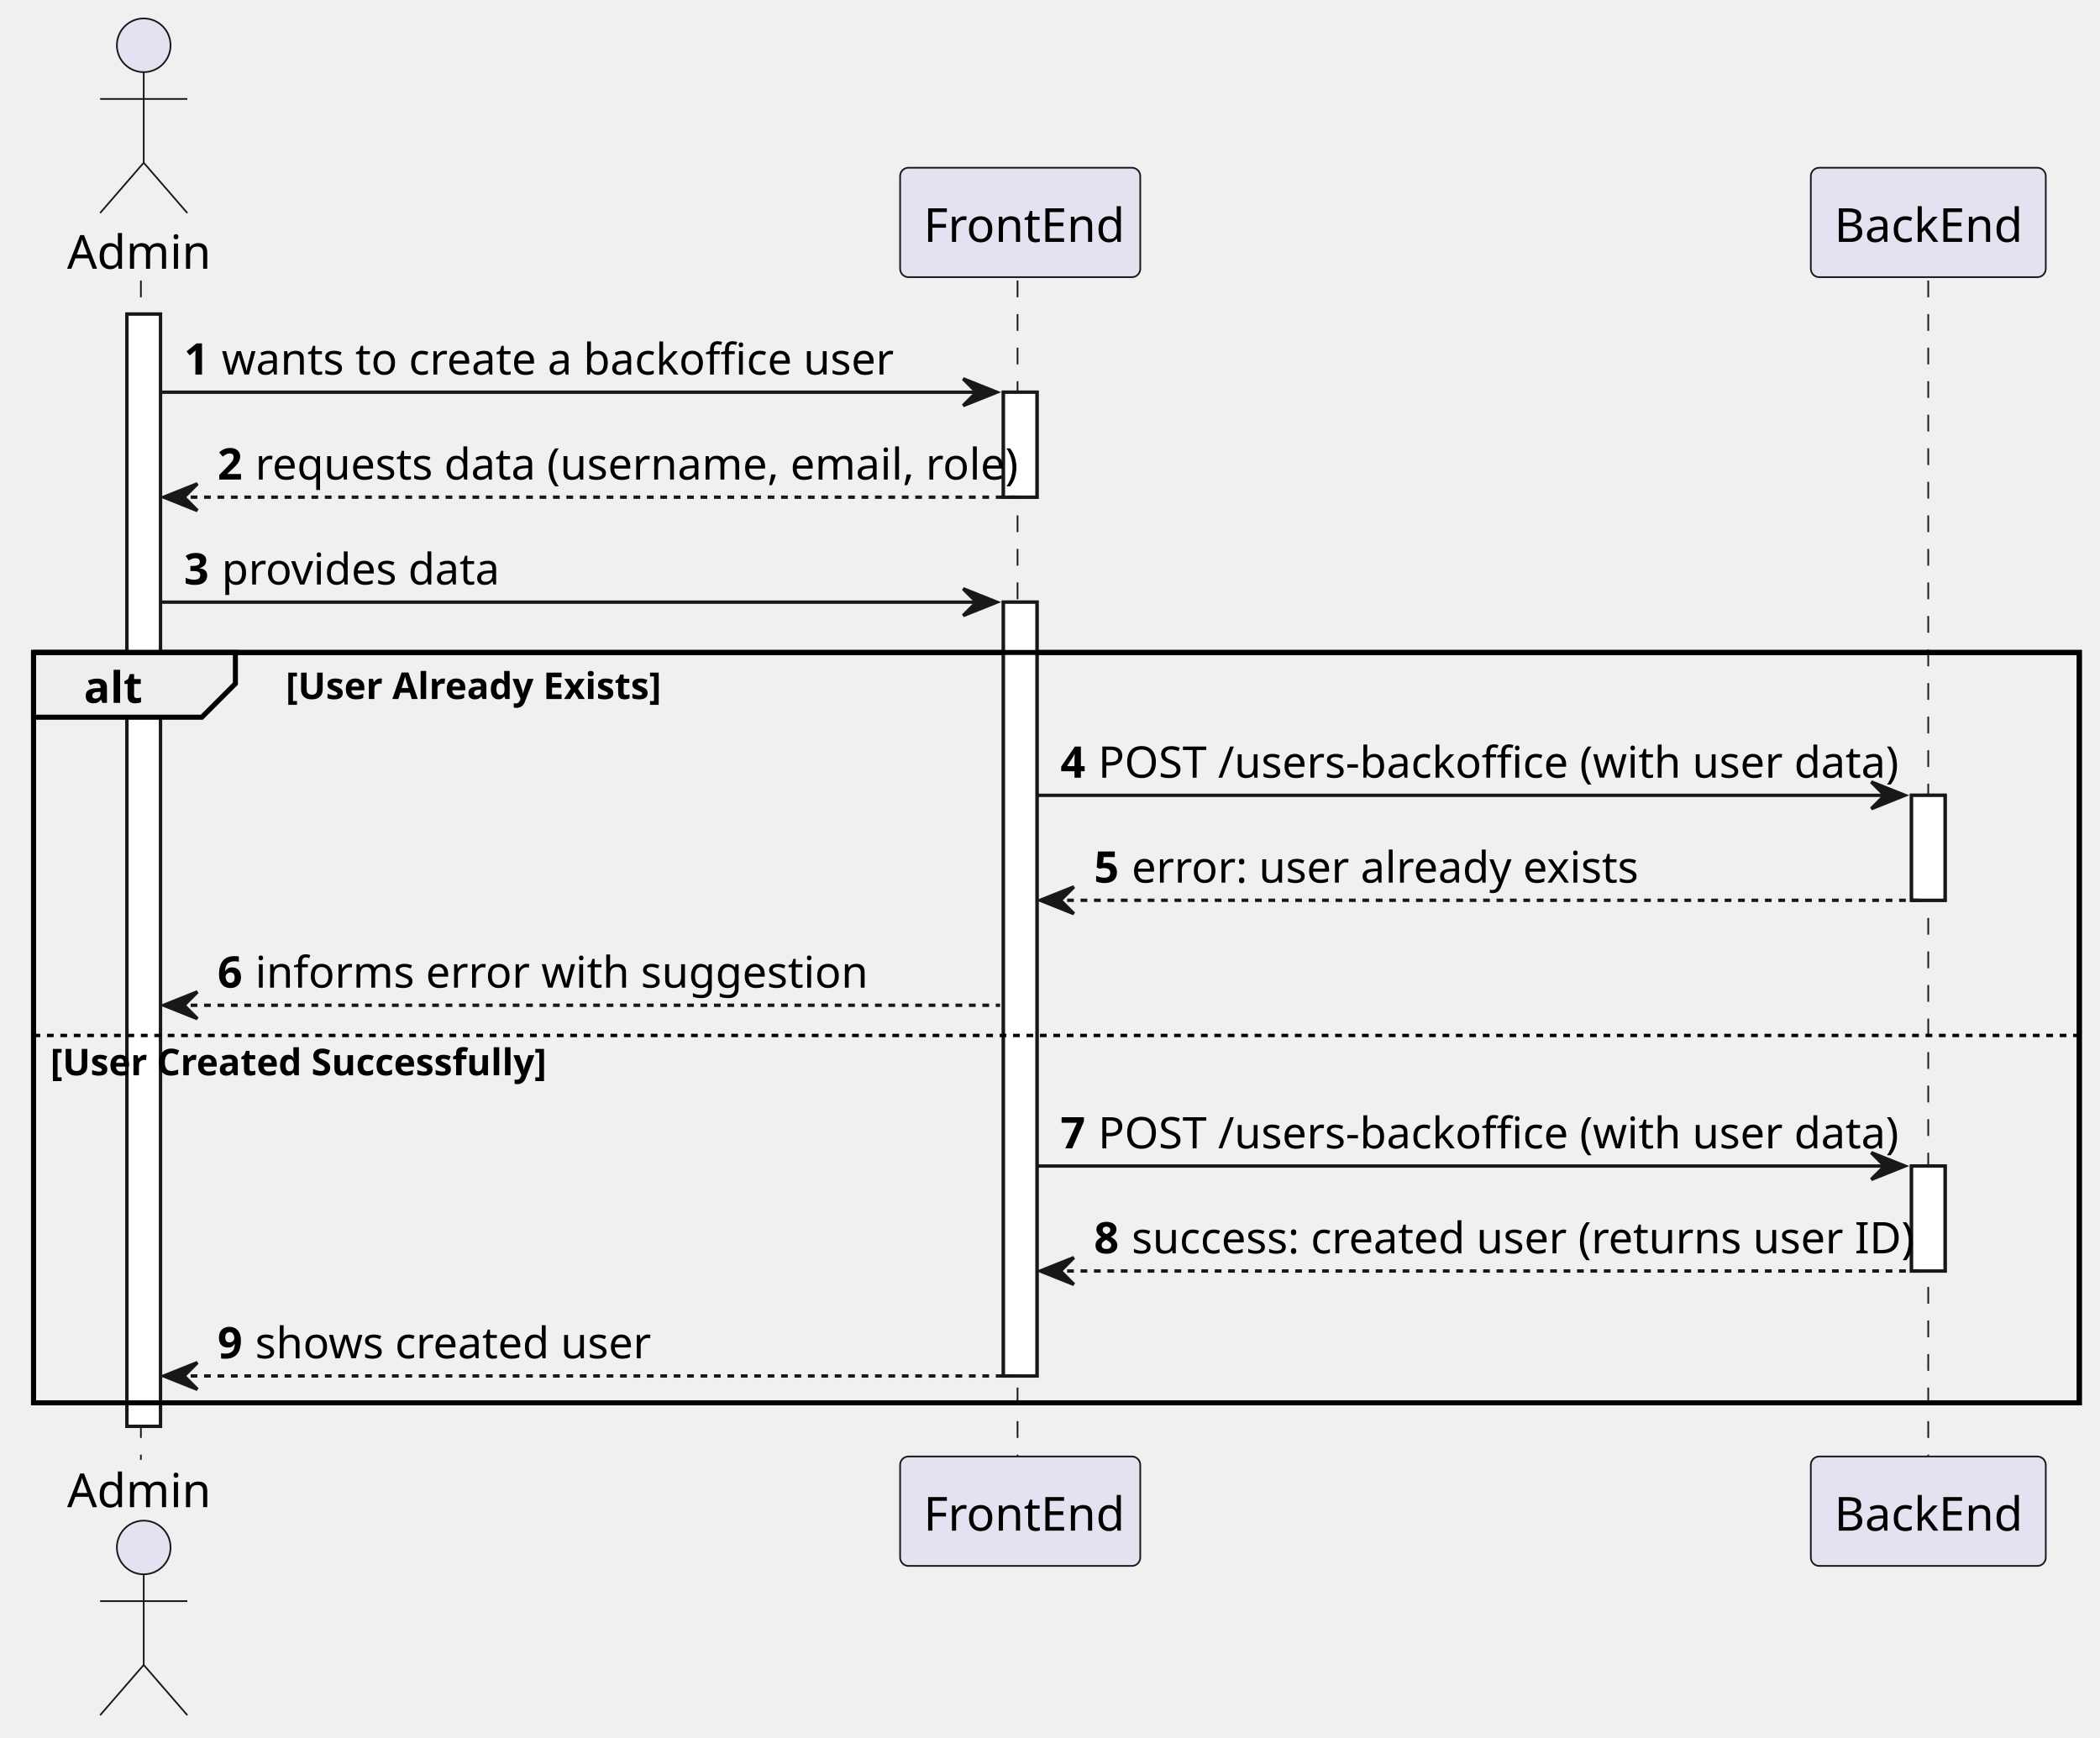
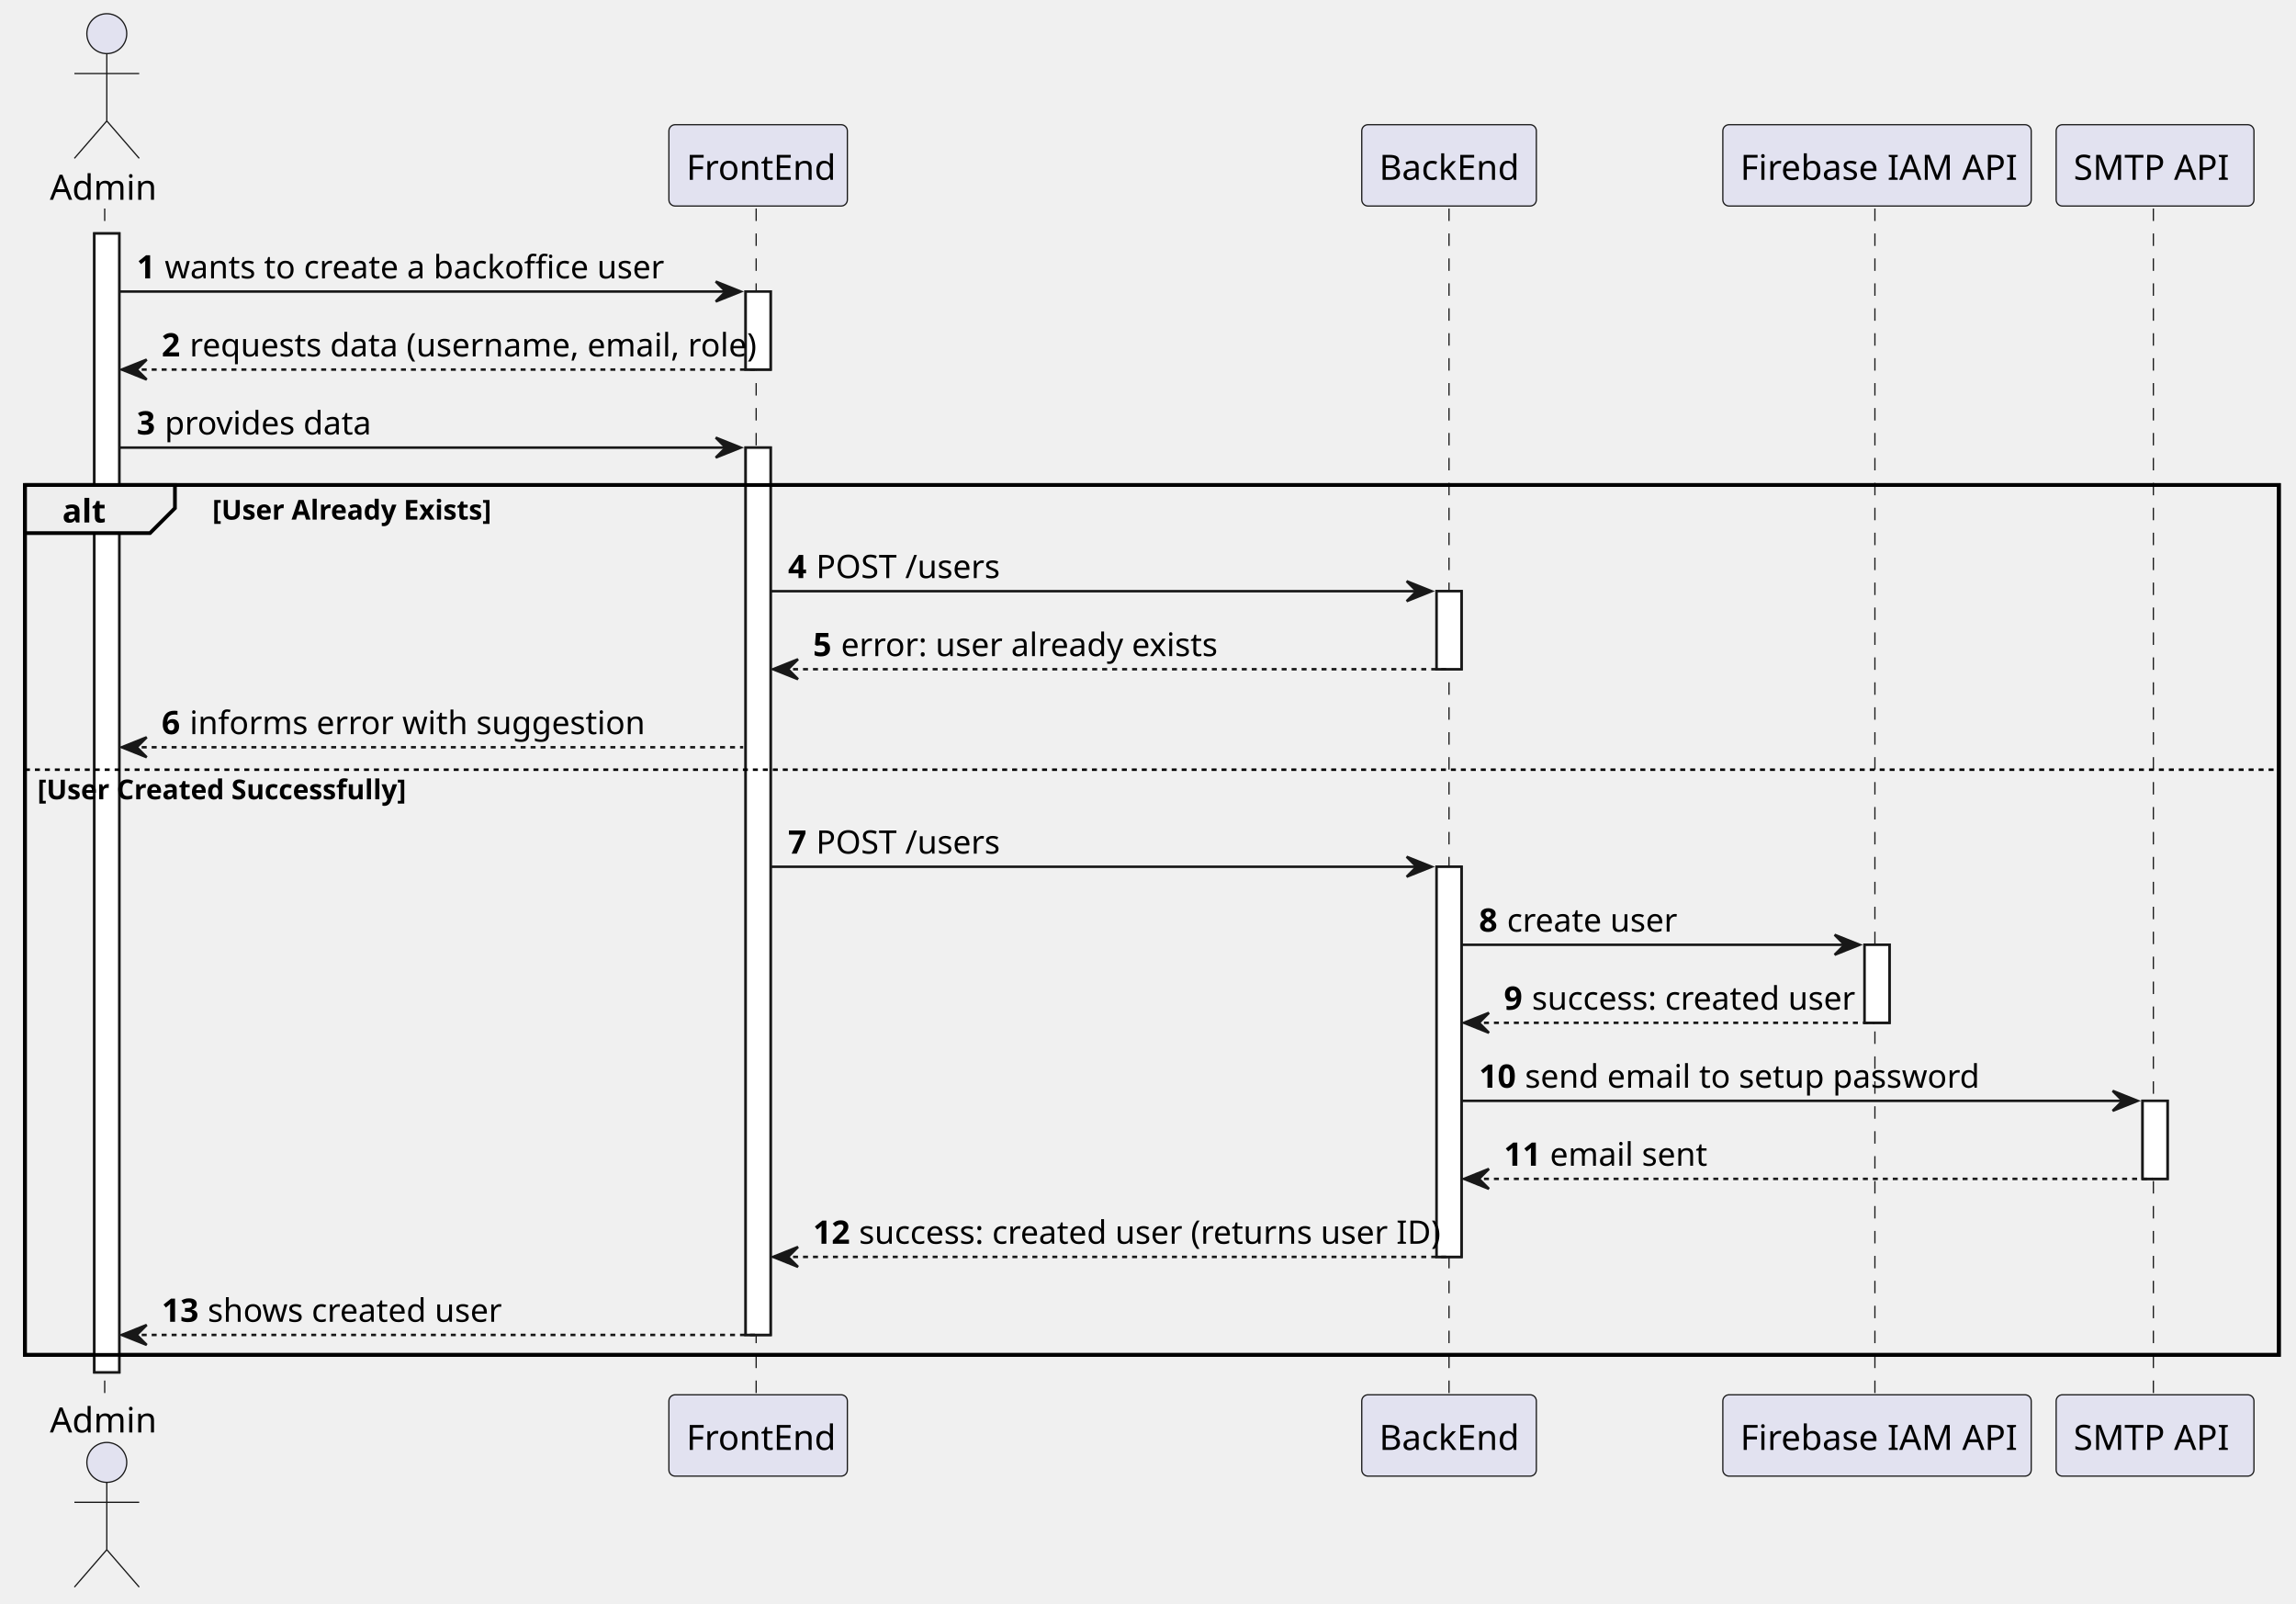
- <svg xmlns="http://www.w3.org/2000/svg" contentStyleType="text/css" height="518px" preserveAspectRatio="none" style="width:626px;height:518px;background:#FFFFFF;" version="1.1" viewBox="0 0 626 518" width="626px" zoomAndPan="magnify">
+ <svg xmlns="http://www.w3.org/2000/svg" contentStyleType="text/css" height="643px" preserveAspectRatio="none" style="width:921px;height:643px;background:#FFFFFF;" version="1.1" viewBox="0 0 921 643" width="921px" zoomAndPan="magnify">
  <defs />
  <g>
-     <rect fill="#FFFFFF" height="331.541" style="stroke:#181818;stroke-width:1.0;" width="10" x="37.841" y="93.621" />
+     <rect fill="#FFFFFF" height="456.705" style="stroke:#181818;stroke-width:1.0;" width="10" x="37.841" y="93.621" />
    <rect fill="#FFFFFF" height="31.291" style="stroke:#181818;stroke-width:1.0;" width="10" x="299.114" y="116.912" />
-     <rect fill="#FFFFFF" height="230.668" style="stroke:#181818;stroke-width:1.0;" width="10" x="299.114" y="179.494" />
-     <rect fill="#FFFFFF" height="31.291" style="stroke:#181818;stroke-width:1.0;" width="10" x="569.814" y="237.076" />
-     <rect fill="#FFFFFF" height="31.291" style="stroke:#181818;stroke-width:1.0;" width="10" x="569.814" y="347.58" />
-     <rect fill="none" height="223.668" style="stroke:#000000;stroke-width:1.5;" width="609.832" x="10" y="194.494" />
-     <line style="stroke:#181818;stroke-width:0.5;stroke-dasharray:5.0,5.0;" x1="42" x2="42" y1="83.621" y2="435.162" />
-     <line style="stroke:#181818;stroke-width:0.5;stroke-dasharray:5.0,5.0;" x1="303.321" x2="303.321" y1="83.621" y2="435.162" />
-     <line style="stroke:#181818;stroke-width:0.5;stroke-dasharray:5.0,5.0;" x1="574.797" x2="574.797" y1="83.621" y2="435.162" />
+     <rect fill="#FFFFFF" height="355.832" style="stroke:#181818;stroke-width:1.0;" width="10" x="299.114" y="179.494" />
+     <rect fill="#FFFFFF" height="31.291" style="stroke:#181818;stroke-width:1.0;" width="10" x="576.262" y="237.076" />
+     <rect fill="#FFFFFF" height="156.455" style="stroke:#181818;stroke-width:1.0;" width="10" x="576.262" y="347.58" />
+     <rect fill="#FFFFFF" height="31.291" style="stroke:#181818;stroke-width:1.0;" width="10" x="747.937" y="378.871" />
+     <rect fill="#FFFFFF" height="31.291" style="stroke:#181818;stroke-width:1.0;" width="10" x="859.461" y="441.453" />
+     <rect fill="none" height="348.832" style="stroke:#000000;stroke-width:1.5;" width="904.133" x="10" y="194.494" />
+     <line style="stroke:#181818;stroke-width:0.5;stroke-dasharray:5.0,5.0;" x1="42" x2="42" y1="83.621" y2="560.326" />
+     <line style="stroke:#181818;stroke-width:0.5;stroke-dasharray:5.0,5.0;" x1="303.321" x2="303.321" y1="83.621" y2="560.326" />
+     <line style="stroke:#181818;stroke-width:0.5;stroke-dasharray:5.0,5.0;" x1="581.245" x2="581.245" y1="83.621" y2="560.326" />
+     <line style="stroke:#181818;stroke-width:0.5;stroke-dasharray:5.0,5.0;" x1="752.085" x2="752.085" y1="83.621" y2="560.326" />
+     <line style="stroke:#181818;stroke-width:0.5;stroke-dasharray:5.0,5.0;" x1="863.789" x2="863.789" y1="83.621" y2="560.326" />
    <text fill="#000000" font-family="sans-serif" font-size="14" lengthAdjust="spacing" textLength="39.683" x="20" y="80.107">Admin</text>
    <ellipse cx="42.841" cy="13.5" fill="#E2E2F0" rx="8" ry="8" style="stroke:#181818;stroke-width:0.5;" />
    <path d="M42.841,21.5 L42.841,48.5 M29.841,29.5 L55.841,29.5 M42.841,48.5 L29.841,63.5 M42.841,48.5 L55.841,63.5 " fill="none" style="stroke:#181818;stroke-width:0.5;" />
-     <text fill="#000000" font-family="sans-serif" font-size="14" lengthAdjust="spacing" textLength="39.683" x="20" y="449.269">Admin</text>
-     <ellipse cx="42.841" cy="461.283" fill="#E2E2F0" rx="8" ry="8" style="stroke:#181818;stroke-width:0.5;" />
-     <path d="M42.841,469.283 L42.841,496.283 M29.841,477.283 L55.841,477.283 M42.841,496.283 L29.841,511.283 M42.841,496.283 L55.841,511.283 " fill="none" style="stroke:#181818;stroke-width:0.5;" />
+     <text fill="#000000" font-family="sans-serif" font-size="14" lengthAdjust="spacing" textLength="39.683" x="20" y="574.434">Admin</text>
+     <ellipse cx="42.841" cy="586.447" fill="#E2E2F0" rx="8" ry="8" style="stroke:#181818;stroke-width:0.5;" />
+     <path d="M42.841,594.447 L42.841,621.447 M29.841,602.447 L55.841,602.447 M42.841,621.447 L29.841,636.447 M42.841,621.447 L55.841,636.447 " fill="none" style="stroke:#181818;stroke-width:0.5;" />
    <rect fill="#E2E2F0" height="32.621" rx="2.5" ry="2.5" style="stroke:#181818;stroke-width:0.5;" width="71.586" x="268.321" y="50" />
    <text fill="#000000" font-family="sans-serif" font-size="14" lengthAdjust="spacing" textLength="57.586" x="275.321" y="72.107">FrontEnd</text>
-     <rect fill="#E2E2F0" height="32.621" rx="2.5" ry="2.5" style="stroke:#181818;stroke-width:0.5;" width="71.586" x="268.321" y="434.162" />
-     <text fill="#000000" font-family="sans-serif" font-size="14" lengthAdjust="spacing" textLength="57.586" x="275.321" y="456.269">FrontEnd</text>
-     <rect fill="#E2E2F0" height="32.621" rx="2.5" ry="2.5" style="stroke:#181818;stroke-width:0.5;" width="70.034" x="539.797" y="50" />
-     <text fill="#000000" font-family="sans-serif" font-size="14" lengthAdjust="spacing" textLength="56.034" x="546.797" y="72.107">BackEnd</text>
-     <rect fill="#E2E2F0" height="32.621" rx="2.5" ry="2.5" style="stroke:#181818;stroke-width:0.5;" width="70.034" x="539.797" y="434.162" />
-     <text fill="#000000" font-family="sans-serif" font-size="14" lengthAdjust="spacing" textLength="56.034" x="546.797" y="456.269">BackEnd</text>
-     <rect fill="#FFFFFF" height="331.541" style="stroke:#181818;stroke-width:1.0;" width="10" x="37.841" y="93.621" />
+     <rect fill="#E2E2F0" height="32.621" rx="2.5" ry="2.5" style="stroke:#181818;stroke-width:0.5;" width="71.586" x="268.321" y="559.326" />
+     <text fill="#000000" font-family="sans-serif" font-size="14" lengthAdjust="spacing" textLength="57.586" x="275.321" y="581.434">FrontEnd</text>
+     <rect fill="#E2E2F0" height="32.621" rx="2.5" ry="2.5" style="stroke:#181818;stroke-width:0.5;" width="70.034" x="546.245" y="50" />
+     <text fill="#000000" font-family="sans-serif" font-size="14" lengthAdjust="spacing" textLength="56.034" x="553.245" y="72.107">BackEnd</text>
+     <rect fill="#E2E2F0" height="32.621" rx="2.5" ry="2.5" style="stroke:#181818;stroke-width:0.5;" width="70.034" x="546.245" y="559.326" />
+     <text fill="#000000" font-family="sans-serif" font-size="14" lengthAdjust="spacing" textLength="56.034" x="553.245" y="581.434">BackEnd</text>
+     <rect fill="#E2E2F0" height="32.621" rx="2.5" ry="2.5" style="stroke:#181818;stroke-width:0.5;" width="123.703" x="691.085" y="50" />
+     <text fill="#000000" font-family="sans-serif" font-size="14" lengthAdjust="spacing" textLength="109.703" x="698.085" y="72.107">Firebase IAM API</text>
+     <rect fill="#E2E2F0" height="32.621" rx="2.5" ry="2.5" style="stroke:#181818;stroke-width:0.5;" width="123.703" x="691.085" y="559.326" />
+     <text fill="#000000" font-family="sans-serif" font-size="14" lengthAdjust="spacing" textLength="109.703" x="698.085" y="581.434">Firebase IAM API</text>
+     <rect fill="#E2E2F0" height="32.621" rx="2.5" ry="2.5" style="stroke:#181818;stroke-width:0.5;" width="79.345" x="824.789" y="50" />
+     <text fill="#000000" font-family="sans-serif" font-size="14" lengthAdjust="spacing" textLength="65.345" x="831.789" y="72.107">SMTP API</text>
+     <rect fill="#E2E2F0" height="32.621" rx="2.5" ry="2.5" style="stroke:#181818;stroke-width:0.5;" width="79.345" x="824.789" y="559.326" />
+     <text fill="#000000" font-family="sans-serif" font-size="14" lengthAdjust="spacing" textLength="65.345" x="831.789" y="581.434">SMTP API</text>
+     <rect fill="#FFFFFF" height="456.705" style="stroke:#181818;stroke-width:1.0;" width="10" x="37.841" y="93.621" />
    <rect fill="#FFFFFF" height="31.291" style="stroke:#181818;stroke-width:1.0;" width="10" x="299.114" y="116.912" />
-     <rect fill="#FFFFFF" height="230.668" style="stroke:#181818;stroke-width:1.0;" width="10" x="299.114" y="179.494" />
-     <rect fill="#FFFFFF" height="31.291" style="stroke:#181818;stroke-width:1.0;" width="10" x="569.814" y="237.076" />
-     <rect fill="#FFFFFF" height="31.291" style="stroke:#181818;stroke-width:1.0;" width="10" x="569.814" y="347.58" />
+     <rect fill="#FFFFFF" height="355.832" style="stroke:#181818;stroke-width:1.0;" width="10" x="299.114" y="179.494" />
+     <rect fill="#FFFFFF" height="31.291" style="stroke:#181818;stroke-width:1.0;" width="10" x="576.262" y="237.076" />
+     <rect fill="#FFFFFF" height="156.455" style="stroke:#181818;stroke-width:1.0;" width="10" x="576.262" y="347.58" />
+     <rect fill="#FFFFFF" height="31.291" style="stroke:#181818;stroke-width:1.0;" width="10" x="747.937" y="378.871" />
+     <rect fill="#FFFFFF" height="31.291" style="stroke:#181818;stroke-width:1.0;" width="10" x="859.461" y="441.453" />
    <polygon fill="#181818" points="287.114,112.912,297.114,116.912,287.114,120.912,291.114,116.912" style="stroke:#181818;stroke-width:1.0;" />
    <line style="stroke:#181818;stroke-width:1.0;" x1="47.841" x2="293.114" y1="116.912" y2="116.912" />
    <text fill="#000000" font-family="sans-serif" font-size="13" font-weight="bold" lengthAdjust="spacing" textLength="7.23" x="54.841" y="111.649">1</text>
    <text fill="#000000" font-family="sans-serif" font-size="13" lengthAdjust="spacing" textLength="190.042" x="66.071" y="111.649">wants to create a backoffice user</text>
    <polygon fill="#181818" points="58.841,144.203,48.841,148.203,58.841,152.203,54.841,148.203" style="stroke:#181818;stroke-width:1.0;" />
    <line style="stroke:#181818;stroke-width:1.0;stroke-dasharray:2.0,2.0;" x1="52.841" x2="303.114" y1="148.203" y2="148.203" />
    <text fill="#000000" font-family="sans-serif" font-size="13" font-weight="bold" lengthAdjust="spacing" textLength="7.23" x="64.841" y="142.94">2</text>
    <text fill="#000000" font-family="sans-serif" font-size="13" lengthAdjust="spacing" textLength="216.042" x="76.071" y="142.94">requests data (username, email, role)</text>
    <polygon fill="#181818" points="287.114,175.494,297.114,179.494,287.114,183.494,291.114,179.494" style="stroke:#181818;stroke-width:1.0;" />
    <line style="stroke:#181818;stroke-width:1.0;" x1="47.841" x2="293.114" y1="179.494" y2="179.494" />
    <text fill="#000000" font-family="sans-serif" font-size="13" font-weight="bold" lengthAdjust="spacing" textLength="7.23" x="54.841" y="174.231">3</text>
    <text fill="#000000" font-family="sans-serif" font-size="13" lengthAdjust="spacing" textLength="78.051" x="66.071" y="174.231">provides data</text>
    <path d="M10,194.494 L70.171,194.494 L70.171,203.785 L60.171,213.785 L10,213.785 L10,194.494 " fill="#EEEEEE" style="stroke:#000000;stroke-width:1.5;" />
-     <rect fill="none" height="223.668" style="stroke:#000000;stroke-width:1.5;" width="609.832" x="10" y="194.494" />
+     <rect fill="none" height="348.832" style="stroke:#000000;stroke-width:1.5;" width="904.133" x="10" y="194.494" />
    <text fill="#000000" font-family="sans-serif" font-size="13" font-weight="bold" lengthAdjust="spacing" textLength="15.171" x="25" y="209.523">alt</text>
    <text fill="#000000" font-family="sans-serif" font-size="11" font-weight="bold" lengthAdjust="spacing" textLength="110.661" x="85.171" y="208.364">[User Already Exists]</text>
-     <polygon fill="#181818" points="557.814,233.076,567.814,237.076,557.814,241.076,561.814,237.076" style="stroke:#181818;stroke-width:1.0;" />
-     <line style="stroke:#181818;stroke-width:1.0;" x1="309.114" x2="563.814" y1="237.076" y2="237.076" />
+     <polygon fill="#181818" points="564.262,233.076,574.262,237.076,564.262,241.076,568.262,237.076" style="stroke:#181818;stroke-width:1.0;" />
+     <line style="stroke:#181818;stroke-width:1.0;" x1="309.114" x2="570.262" y1="237.076" y2="237.076" />
    <text fill="#000000" font-family="sans-serif" font-size="13" font-weight="bold" lengthAdjust="spacing" textLength="7.23" x="316.114" y="231.814">4</text>
-     <text fill="#000000" font-family="sans-serif" font-size="13" lengthAdjust="spacing" textLength="230.471" x="327.344" y="231.814">POST /users-backoffice (with user data)</text>
+     <text fill="#000000" font-family="sans-serif" font-size="13" lengthAdjust="spacing" textLength="74.407" x="327.344" y="231.814">POST /users</text>
    <polygon fill="#181818" points="320.114,264.367,310.114,268.367,320.114,272.367,316.114,268.367" style="stroke:#181818;stroke-width:1.0;" />
-     <line style="stroke:#181818;stroke-width:1.0;stroke-dasharray:2.0,2.0;" x1="314.114" x2="573.814" y1="268.367" y2="268.367" />
+     <line style="stroke:#181818;stroke-width:1.0;stroke-dasharray:2.0,2.0;" x1="314.114" x2="580.262" y1="268.367" y2="268.367" />
    <text fill="#000000" font-family="sans-serif" font-size="13" font-weight="bold" lengthAdjust="spacing" textLength="7.23" x="326.114" y="263.104">5</text>
    <text fill="#000000" font-family="sans-serif" font-size="13" lengthAdjust="spacing" textLength="143.051" x="337.344" y="263.104">error: user already exists</text>
    <polygon fill="#181818" points="58.841,295.658,48.841,299.658,58.841,303.658,54.841,299.658" style="stroke:#181818;stroke-width:1.0;" />
    <line style="stroke:#181818;stroke-width:1.0;stroke-dasharray:2.0,2.0;" x1="52.841" x2="298.114" y1="299.658" y2="299.658" />
    <text fill="#000000" font-family="sans-serif" font-size="13" font-weight="bold" lengthAdjust="spacing" textLength="7.23" x="64.841" y="294.396">6</text>
    <text fill="#000000" font-family="sans-serif" font-size="13" lengthAdjust="spacing" textLength="166.899" x="76.071" y="294.396">informs error with suggestion</text>
-     <line style="stroke:#000000;stroke-width:1.0;stroke-dasharray:2.0,2.0;" x1="10" x2="619.832" y1="308.658" y2="308.658" />
+     <line style="stroke:#000000;stroke-width:1.0;stroke-dasharray:2.0,2.0;" x1="10" x2="914.133" y1="308.658" y2="308.658" />
    <text fill="#000000" font-family="sans-serif" font-size="11" font-weight="bold" lengthAdjust="spacing" textLength="146.115" x="15" y="320.528">[User Created Successfully]</text>
-     <polygon fill="#181818" points="557.814,343.58,567.814,347.58,557.814,351.58,561.814,347.58" style="stroke:#181818;stroke-width:1.0;" />
-     <line style="stroke:#181818;stroke-width:1.0;" x1="309.114" x2="563.814" y1="347.58" y2="347.58" />
+     <polygon fill="#181818" points="564.262,343.58,574.262,347.58,564.262,351.58,568.262,347.58" style="stroke:#181818;stroke-width:1.0;" />
+     <line style="stroke:#181818;stroke-width:1.0;" x1="309.114" x2="570.262" y1="347.58" y2="347.58" />
    <text fill="#000000" font-family="sans-serif" font-size="13" font-weight="bold" lengthAdjust="spacing" textLength="7.23" x="316.114" y="342.317">7</text>
-     <text fill="#000000" font-family="sans-serif" font-size="13" lengthAdjust="spacing" textLength="230.471" x="327.344" y="342.317">POST /users-backoffice (with user data)</text>
-     <polygon fill="#181818" points="320.114,374.871,310.114,378.871,320.114,382.871,316.114,378.871" style="stroke:#181818;stroke-width:1.0;" />
-     <line style="stroke:#181818;stroke-width:1.0;stroke-dasharray:2.0,2.0;" x1="314.114" x2="573.814" y1="378.871" y2="378.871" />
-     <text fill="#000000" font-family="sans-serif" font-size="13" font-weight="bold" lengthAdjust="spacing" textLength="7.23" x="326.114" y="373.608">8</text>
-     <text fill="#000000" font-family="sans-serif" font-size="13" lengthAdjust="spacing" textLength="224.688" x="337.344" y="373.608">success: created user (returns user ID)</text>
-     <polygon fill="#181818" points="58.841,406.162,48.841,410.162,58.841,414.162,54.841,410.162" style="stroke:#181818;stroke-width:1.0;" />
-     <line style="stroke:#181818;stroke-width:1.0;stroke-dasharray:2.0,2.0;" x1="52.841" x2="303.114" y1="410.162" y2="410.162" />
-     <text fill="#000000" font-family="sans-serif" font-size="13" font-weight="bold" lengthAdjust="spacing" textLength="7.23" x="64.841" y="404.899">9</text>
-     <text fill="#000000" font-family="sans-serif" font-size="13" lengthAdjust="spacing" textLength="112.722" x="76.071" y="404.899">shows created user</text>
+     <text fill="#000000" font-family="sans-serif" font-size="13" lengthAdjust="spacing" textLength="74.407" x="327.344" y="342.317">POST /users</text>
+     <polygon fill="#181818" points="735.937,374.871,745.937,378.871,735.937,382.871,739.937,378.871" style="stroke:#181818;stroke-width:1.0;" />
+     <line style="stroke:#181818;stroke-width:1.0;" x1="586.262" x2="741.937" y1="378.871" y2="378.871" />
+     <text fill="#000000" font-family="sans-serif" font-size="13" font-weight="bold" lengthAdjust="spacing" textLength="7.23" x="593.262" y="373.608">8</text>
+     <text fill="#000000" font-family="sans-serif" font-size="13" lengthAdjust="spacing" textLength="65.032" x="604.492" y="373.608">create user</text>
+     <polygon fill="#181818" points="597.262,406.162,587.262,410.162,597.262,414.162,593.262,410.162" style="stroke:#181818;stroke-width:1.0;" />
+     <line style="stroke:#181818;stroke-width:1.0;stroke-dasharray:2.0,2.0;" x1="591.262" x2="751.937" y1="410.162" y2="410.162" />
+     <text fill="#000000" font-family="sans-serif" font-size="13" font-weight="bold" lengthAdjust="spacing" textLength="7.23" x="603.262" y="404.899">9</text>
+     <text fill="#000000" font-family="sans-serif" font-size="13" lengthAdjust="spacing" textLength="126.445" x="614.492" y="404.899">success: created user</text>
+     <polygon fill="#181818" points="847.461,437.453,857.461,441.453,847.461,445.453,851.461,441.453" style="stroke:#181818;stroke-width:1.0;" />
+     <line style="stroke:#181818;stroke-width:1.0;" x1="586.262" x2="853.461" y1="441.453" y2="441.453" />
+     <text fill="#000000" font-family="sans-serif" font-size="13" font-weight="bold" lengthAdjust="spacing" textLength="14.46" x="593.262" y="436.19">10</text>
+     <text fill="#000000" font-family="sans-serif" font-size="13" lengthAdjust="spacing" textLength="171.983" x="611.722" y="436.19">send email to setup password</text>
+     <polygon fill="#181818" points="597.262,468.744,587.262,472.744,597.262,476.744,593.262,472.744" style="stroke:#181818;stroke-width:1.0;" />
+     <line style="stroke:#181818;stroke-width:1.0;stroke-dasharray:2.0,2.0;" x1="591.262" x2="863.461" y1="472.744" y2="472.744" />
+     <text fill="#000000" font-family="sans-serif" font-size="13" font-weight="bold" lengthAdjust="spacing" textLength="14.46" x="603.262" y="467.481">11</text>
+     <text fill="#000000" font-family="sans-serif" font-size="13" lengthAdjust="spacing" textLength="59.249" x="621.722" y="467.481">email sent</text>
+     <polygon fill="#181818" points="320.114,500.035,310.114,504.035,320.114,508.035,316.114,504.035" style="stroke:#181818;stroke-width:1.0;" />
+     <line style="stroke:#181818;stroke-width:1.0;stroke-dasharray:2.0,2.0;" x1="314.114" x2="580.262" y1="504.035" y2="504.035" />
+     <text fill="#000000" font-family="sans-serif" font-size="13" font-weight="bold" lengthAdjust="spacing" textLength="14.46" x="326.114" y="498.772">12</text>
+     <text fill="#000000" font-family="sans-serif" font-size="13" lengthAdjust="spacing" textLength="224.688" x="344.574" y="498.772">success: created user (returns user ID)</text>
+     <polygon fill="#181818" points="58.841,531.326,48.841,535.326,58.841,539.326,54.841,535.326" style="stroke:#181818;stroke-width:1.0;" />
+     <line style="stroke:#181818;stroke-width:1.0;stroke-dasharray:2.0,2.0;" x1="52.841" x2="303.114" y1="535.326" y2="535.326" />
+     <text fill="#000000" font-family="sans-serif" font-size="13" font-weight="bold" lengthAdjust="spacing" textLength="14.46" x="64.841" y="530.063">13</text>
+     <text fill="#000000" font-family="sans-serif" font-size="13" lengthAdjust="spacing" textLength="112.722" x="83.301" y="530.063">shows created user</text>
  </g>
</svg>
